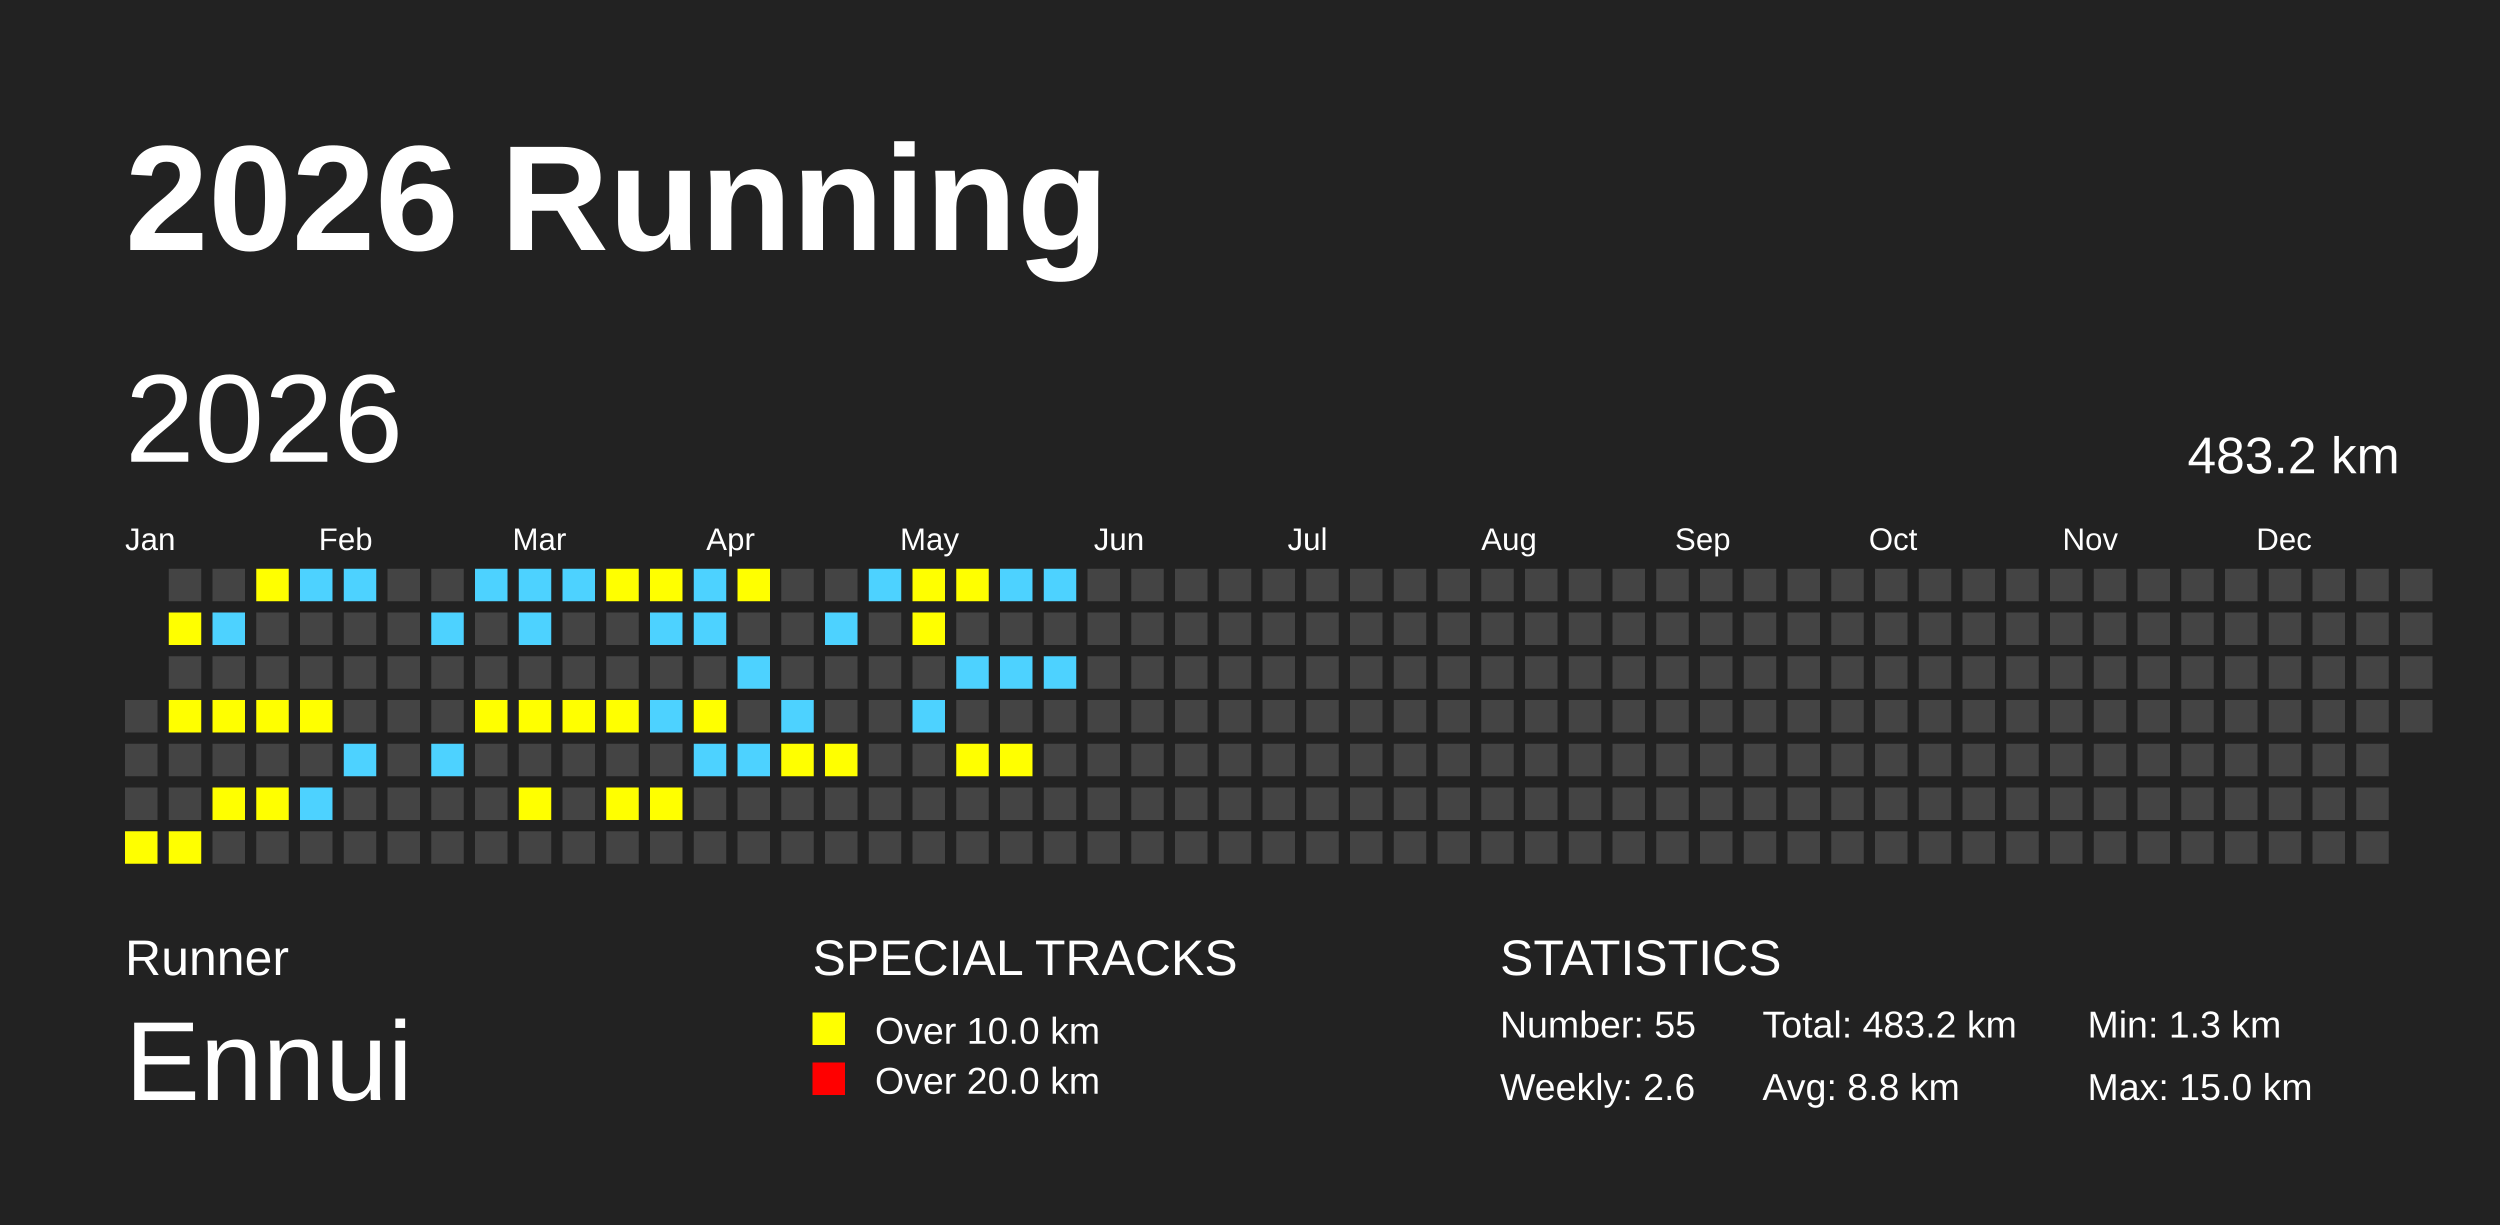
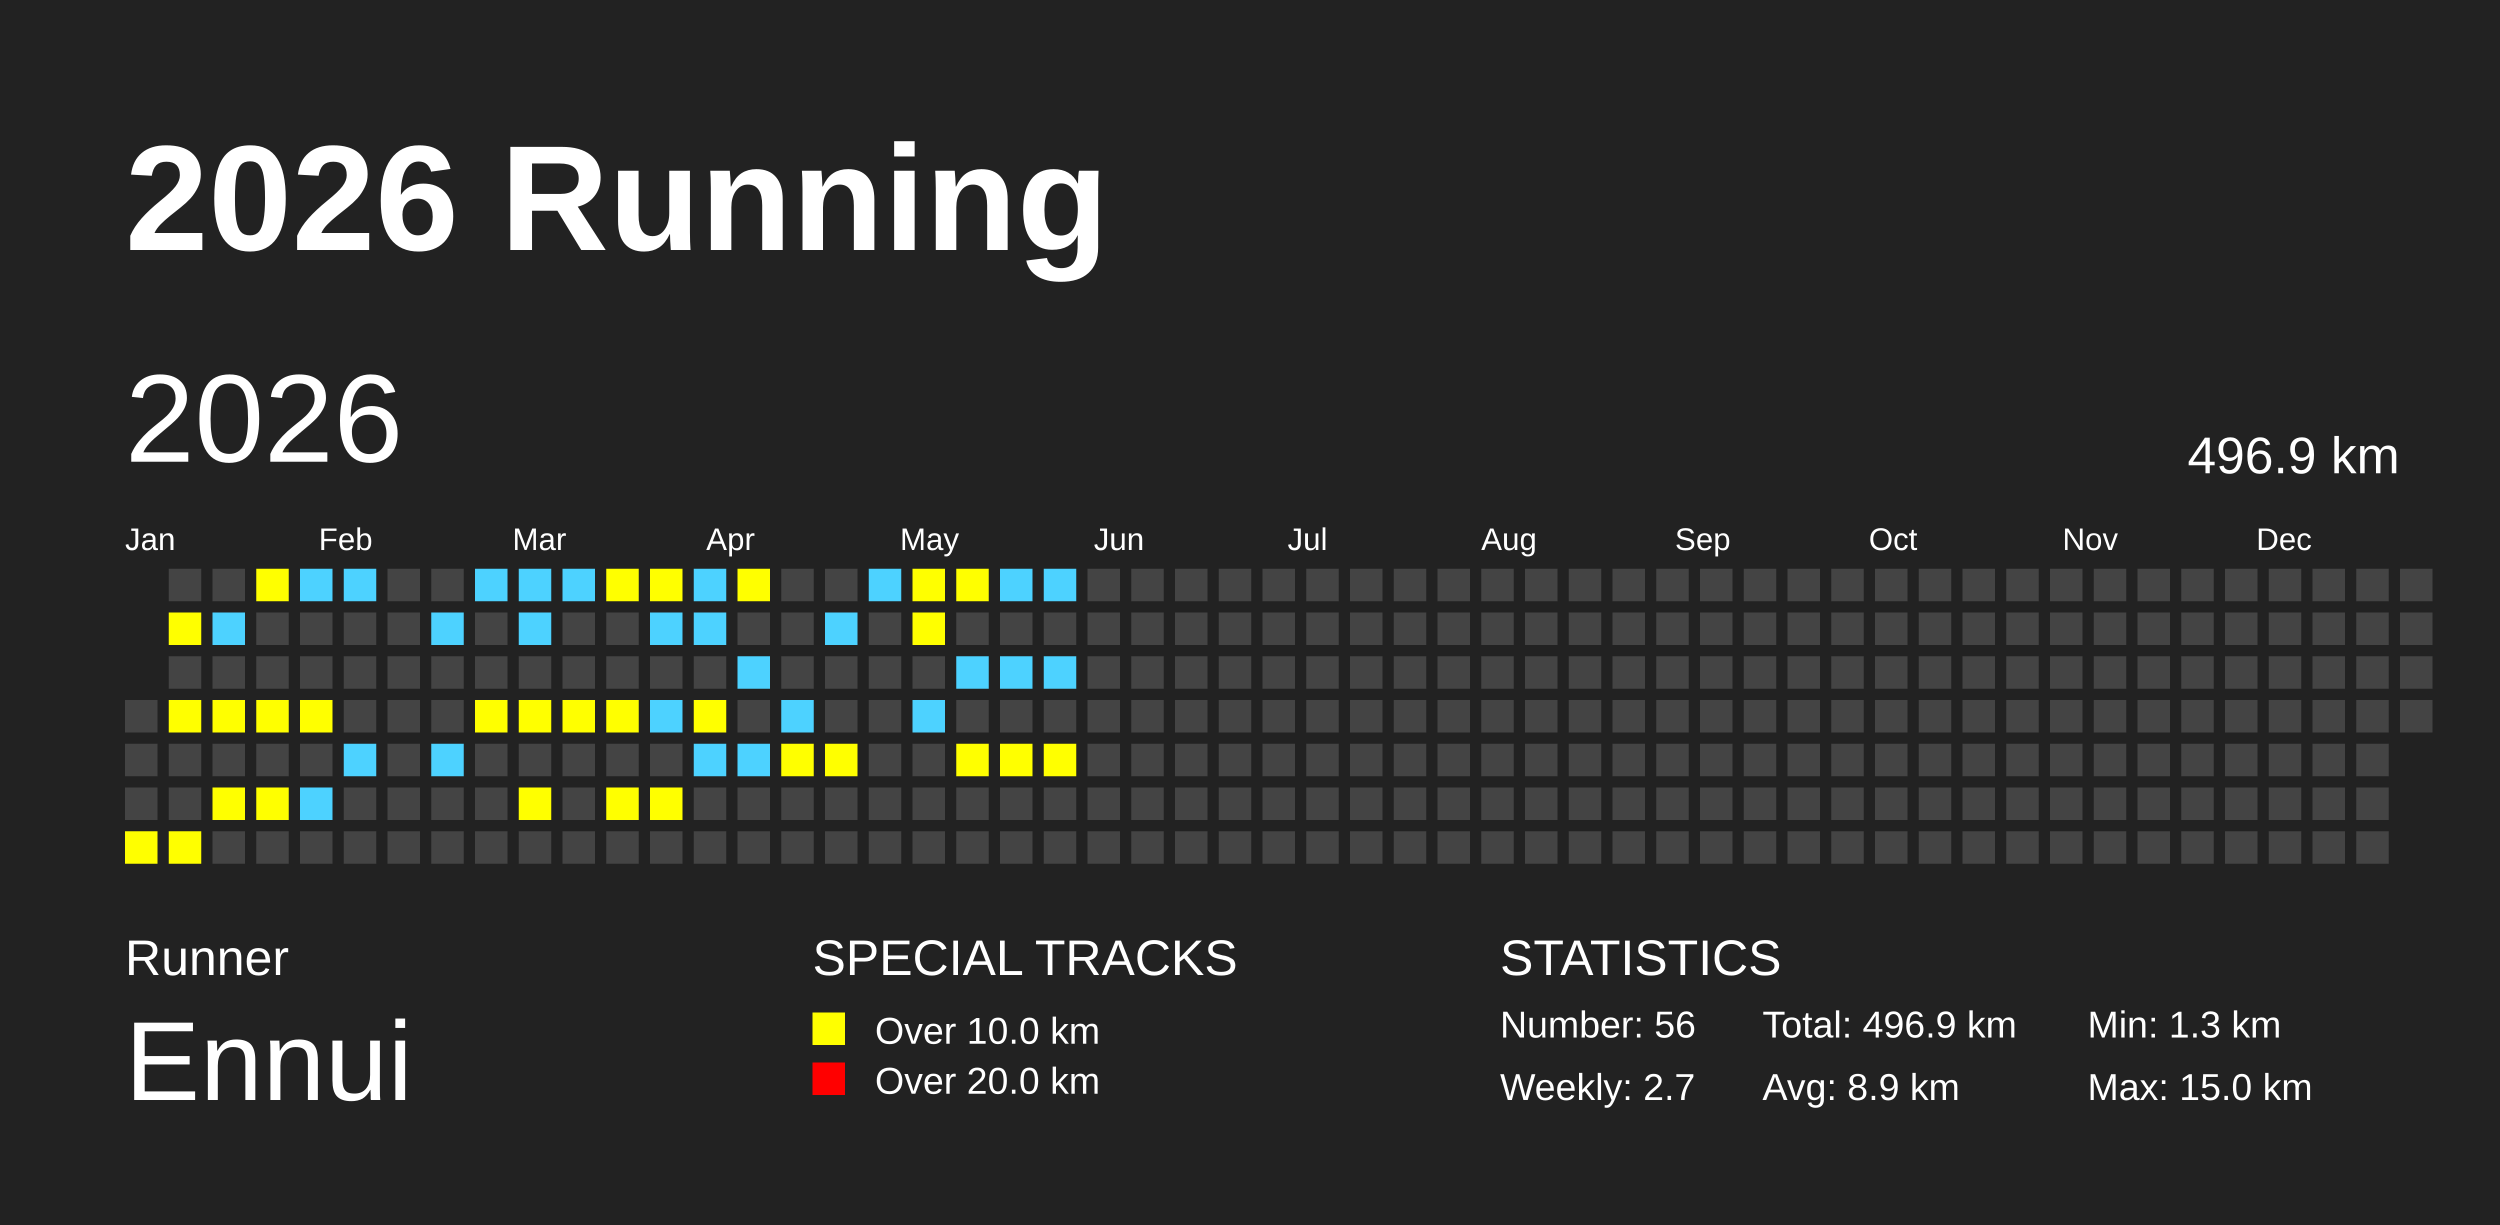
<svg xmlns="http://www.w3.org/2000/svg" baseProfile="full" height="98mm" version="1.1" viewBox="0,0,200,98" width="200mm">
  <defs />
  <rect fill="#222222" height="98" width="200" x="0" y="0" />
  <text fill="#FFFFFF" style="font-size:12px; font-family:Arial; font-weight:bold;" x="10" y="20">2026 Running</text>
  <text fill="#FFFFFF" style="font-size:4px; font-family:Arial" x="10" y="78">Runner</text>
  <text fill="#FFFFFF" style="font-size:9px; font-family:Arial" x="10" y="88">Ennui</text>
  <text fill="#FFFFFF" style="font-size:4px; font-family:Arial" x="65" y="78">SPECIAL TRACKS</text>
  <rect fill="yellow" height="2.6" width="2.6" x="65" y="81" />
  <text fill="#FFFFFF" style="font-size:3px; font-family:Arial" x="70" y="83.5">Over 10.0 km</text>
  <rect fill="red" height="2.6" width="2.6" x="65" y="85" />
  <text fill="#FFFFFF" style="font-size:3px; font-family:Arial" x="70" y="87.5">Over 20.0 km</text>
  <text fill="#FFFFFF" style="font-size:4px; font-family:Arial" x="120" y="78">STATISTICS</text>
-   <text fill="#FFFFFF" style="font-size:3px; font-family:Arial" x="120" y="83">Number: 55</text>
-   <text fill="#FFFFFF" style="font-size:3px; font-family:Arial" x="120" y="88">Weekly: 2.6</text>
-   <text fill="#FFFFFF" style="font-size:3px; font-family:Arial" x="141" y="83">Total: 483.2 km</text>
-   <text fill="#FFFFFF" style="font-size:3px; font-family:Arial" x="141" y="88">Avg: 8.8 km</text>
+   <text fill="#FFFFFF" style="font-size:3px; font-family:Arial" x="120" y="83">Number: 56</text>
+   <text fill="#FFFFFF" style="font-size:3px; font-family:Arial" x="120" y="88">Weekly: 2.7</text>
+   <text fill="#FFFFFF" style="font-size:3px; font-family:Arial" x="141" y="83">Total: 496.9 km</text>
+   <text fill="#FFFFFF" style="font-size:3px; font-family:Arial" x="141" y="88">Avg: 8.9 km</text>
  <text fill="#FFFFFF" style="font-size:3px; font-family:Arial" x="167" y="83">Min: 1.3 km</text>
  <text fill="#FFFFFF" style="font-size:3px; font-family:Arial" x="167" y="88">Max: 15.0 km</text>
  <text dominant-baseline="hanging" fill="#FFFFFF" style="font-size:10.0px; font-family:Arial;" x="10" y="30">2026</text>
-   <text dominant-baseline="hanging" fill="#FFFFFF" style="font-size:4.125px; font-family:Arial;" x="175" y="35">483.2 km</text>
+   <text dominant-baseline="hanging" fill="#FFFFFF" style="font-size:4.125px; font-family:Arial;" x="175" y="35">496.9 km</text>
  <text fill="#FFFFFF" style="font-size:2.5px; font-family:Arial" x="10.0" y="44">Jan</text>
  <text fill="#FFFFFF" style="font-size:2.5px; font-family:Arial" x="25.5" y="44">Feb</text>
  <text fill="#FFFFFF" style="font-size:2.5px; font-family:Arial" x="41.0" y="44">Mar</text>
  <text fill="#FFFFFF" style="font-size:2.5px; font-family:Arial" x="56.5" y="44">Apr</text>
  <text fill="#FFFFFF" style="font-size:2.5px; font-family:Arial" x="72.0" y="44">May</text>
  <text fill="#FFFFFF" style="font-size:2.5px; font-family:Arial" x="87.5" y="44">Jun</text>
  <text fill="#FFFFFF" style="font-size:2.5px; font-family:Arial" x="103.0" y="44">Jul</text>
  <text fill="#FFFFFF" style="font-size:2.5px; font-family:Arial" x="118.5" y="44">Aug</text>
  <text fill="#FFFFFF" style="font-size:2.5px; font-family:Arial" x="134.0" y="44">Sep</text>
  <text fill="#FFFFFF" style="font-size:2.5px; font-family:Arial" x="149.5" y="44">Oct</text>
  <text fill="#FFFFFF" style="font-size:2.5px; font-family:Arial" x="165.0" y="44">Nov</text>
  <text fill="#FFFFFF" style="font-size:2.5px; font-family:Arial" x="180.5" y="44">Dec</text>
  <rect fill="#444444" height="2.6" width="2.6" x="10.0" y="56.0" />
  <rect fill="#444444" height="2.6" width="2.6" x="10.0" y="59.5" />
  <rect fill="#444444" height="2.6" width="2.6" x="10.0" y="63.0" />
  <rect fill="yellow" height="2.6" width="2.6" x="10.0" y="66.5" />
  <rect fill="#444444" height="2.6" width="2.6" x="13.5" y="45.5" />
  <rect fill="yellow" height="2.6" width="2.6" x="13.5" y="49.0" />
  <rect fill="#444444" height="2.6" width="2.6" x="13.5" y="52.5" />
  <rect fill="yellow" height="2.6" width="2.6" x="13.5" y="56.0" />
  <rect fill="#444444" height="2.6" width="2.6" x="13.5" y="59.5" />
  <rect fill="#444444" height="2.6" width="2.6" x="13.5" y="63.0" />
  <rect fill="yellow" height="2.6" width="2.6" x="13.5" y="66.5" />
  <rect fill="#444444" height="2.6" width="2.6" x="17.0" y="45.5" />
  <rect fill="#4DD2FF" height="2.6" width="2.6" x="17.0" y="49.0" />
  <rect fill="#444444" height="2.6" width="2.6" x="17.0" y="52.5" />
  <rect fill="yellow" height="2.6" width="2.6" x="17.0" y="56.0" />
  <rect fill="#444444" height="2.6" width="2.6" x="17.0" y="59.5" />
  <rect fill="yellow" height="2.6" width="2.6" x="17.0" y="63.0" />
  <rect fill="#444444" height="2.6" width="2.6" x="17.0" y="66.5" />
  <rect fill="yellow" height="2.6" width="2.6" x="20.5" y="45.5" />
  <rect fill="#444444" height="2.6" width="2.6" x="20.5" y="49.0" />
  <rect fill="#444444" height="2.6" width="2.6" x="20.5" y="52.5" />
  <rect fill="yellow" height="2.6" width="2.6" x="20.5" y="56.0" />
  <rect fill="#444444" height="2.6" width="2.6" x="20.5" y="59.5" />
  <rect fill="yellow" height="2.6" width="2.6" x="20.5" y="63.0" />
  <rect fill="#444444" height="2.6" width="2.6" x="20.5" y="66.5" />
  <rect fill="#4DD2FF" height="2.6" width="2.6" x="24.0" y="45.5" />
  <rect fill="#444444" height="2.6" width="2.6" x="24.0" y="49.0" />
  <rect fill="#444444" height="2.6" width="2.6" x="24.0" y="52.5" />
  <rect fill="yellow" height="2.6" width="2.6" x="24.0" y="56.0" />
  <rect fill="#444444" height="2.6" width="2.6" x="24.0" y="59.5" />
  <rect fill="#4DD2FF" height="2.6" width="2.6" x="24.0" y="63.0" />
  <rect fill="#444444" height="2.6" width="2.6" x="24.0" y="66.5" />
  <rect fill="#4DD2FF" height="2.6" width="2.6" x="27.5" y="45.5" />
  <rect fill="#444444" height="2.6" width="2.6" x="27.5" y="49.0" />
  <rect fill="#444444" height="2.6" width="2.6" x="27.5" y="52.5" />
  <rect fill="#444444" height="2.6" width="2.6" x="27.5" y="56.0" />
  <rect fill="#4DD2FF" height="2.6" width="2.6" x="27.5" y="59.5" />
  <rect fill="#444444" height="2.6" width="2.6" x="27.5" y="63.0" />
  <rect fill="#444444" height="2.6" width="2.6" x="27.5" y="66.5" />
  <rect fill="#444444" height="2.6" width="2.6" x="31.0" y="45.5" />
  <rect fill="#444444" height="2.6" width="2.6" x="31.0" y="49.0" />
  <rect fill="#444444" height="2.6" width="2.6" x="31.0" y="52.5" />
  <rect fill="#444444" height="2.6" width="2.6" x="31.0" y="56.0" />
  <rect fill="#444444" height="2.6" width="2.6" x="31.0" y="59.5" />
  <rect fill="#444444" height="2.6" width="2.6" x="31.0" y="63.0" />
  <rect fill="#444444" height="2.6" width="2.6" x="31.0" y="66.5" />
  <rect fill="#444444" height="2.6" width="2.6" x="34.5" y="45.5" />
  <rect fill="#4DD2FF" height="2.6" width="2.6" x="34.5" y="49.0" />
  <rect fill="#444444" height="2.6" width="2.6" x="34.5" y="52.5" />
  <rect fill="#444444" height="2.6" width="2.6" x="34.5" y="56.0" />
  <rect fill="#4DD2FF" height="2.6" width="2.6" x="34.5" y="59.5" />
  <rect fill="#444444" height="2.6" width="2.6" x="34.5" y="63.0" />
  <rect fill="#444444" height="2.6" width="2.6" x="34.5" y="66.5" />
  <rect fill="#4DD2FF" height="2.6" width="2.6" x="38.0" y="45.5" />
  <rect fill="#444444" height="2.6" width="2.6" x="38.0" y="49.0" />
  <rect fill="#444444" height="2.6" width="2.6" x="38.0" y="52.5" />
  <rect fill="yellow" height="2.6" width="2.6" x="38.0" y="56.0" />
  <rect fill="#444444" height="2.6" width="2.6" x="38.0" y="59.5" />
  <rect fill="#444444" height="2.6" width="2.6" x="38.0" y="63.0" />
  <rect fill="#444444" height="2.6" width="2.6" x="38.0" y="66.5" />
  <rect fill="#4DD2FF" height="2.6" width="2.6" x="41.5" y="45.5" />
  <rect fill="#4DD2FF" height="2.6" width="2.6" x="41.5" y="49.0" />
  <rect fill="#444444" height="2.6" width="2.6" x="41.5" y="52.5" />
  <rect fill="yellow" height="2.6" width="2.6" x="41.5" y="56.0" />
  <rect fill="#444444" height="2.6" width="2.6" x="41.5" y="59.5" />
  <rect fill="yellow" height="2.6" width="2.6" x="41.5" y="63.0" />
  <rect fill="#444444" height="2.6" width="2.6" x="41.5" y="66.5" />
  <rect fill="#4DD2FF" height="2.6" width="2.6" x="45.0" y="45.5" />
  <rect fill="#444444" height="2.6" width="2.6" x="45.0" y="49.0" />
  <rect fill="#444444" height="2.6" width="2.6" x="45.0" y="52.5" />
  <rect fill="yellow" height="2.6" width="2.6" x="45.0" y="56.0" />
  <rect fill="#444444" height="2.6" width="2.6" x="45.0" y="59.5" />
  <rect fill="#444444" height="2.6" width="2.6" x="45.0" y="63.0" />
  <rect fill="#444444" height="2.6" width="2.6" x="45.0" y="66.5" />
  <rect fill="yellow" height="2.6" width="2.6" x="48.5" y="45.5" />
  <rect fill="#444444" height="2.6" width="2.6" x="48.5" y="49.0" />
  <rect fill="#444444" height="2.6" width="2.6" x="48.5" y="52.5" />
  <rect fill="yellow" height="2.6" width="2.6" x="48.5" y="56.0" />
  <rect fill="#444444" height="2.6" width="2.6" x="48.5" y="59.5" />
  <rect fill="yellow" height="2.6" width="2.6" x="48.5" y="63.0" />
  <rect fill="#444444" height="2.6" width="2.6" x="48.5" y="66.5" />
  <rect fill="yellow" height="2.6" width="2.6" x="52.0" y="45.5" />
  <rect fill="#4DD2FF" height="2.6" width="2.6" x="52.0" y="49.0" />
  <rect fill="#444444" height="2.6" width="2.6" x="52.0" y="52.5" />
  <rect fill="#4DD2FF" height="2.6" width="2.6" x="52.0" y="56.0" />
  <rect fill="#444444" height="2.6" width="2.6" x="52.0" y="59.5" />
  <rect fill="yellow" height="2.6" width="2.6" x="52.0" y="63.0" />
  <rect fill="#444444" height="2.6" width="2.6" x="52.0" y="66.5" />
  <rect fill="#4DD2FF" height="2.6" width="2.6" x="55.5" y="45.5" />
  <rect fill="#4DD2FF" height="2.6" width="2.6" x="55.5" y="49.0" />
  <rect fill="#444444" height="2.6" width="2.6" x="55.5" y="52.5" />
  <rect fill="yellow" height="2.6" width="2.6" x="55.5" y="56.0" />
  <rect fill="#4DD2FF" height="2.6" width="2.6" x="55.5" y="59.5" />
  <rect fill="#444444" height="2.6" width="2.6" x="55.5" y="63.0" />
  <rect fill="#444444" height="2.6" width="2.6" x="55.5" y="66.5" />
  <rect fill="yellow" height="2.6" width="2.6" x="59.0" y="45.5" />
  <rect fill="#444444" height="2.6" width="2.6" x="59.0" y="49.0" />
  <rect fill="#4DD2FF" height="2.6" width="2.6" x="59.0" y="52.5" />
  <rect fill="#444444" height="2.6" width="2.6" x="59.0" y="56.0" />
  <rect fill="#4DD2FF" height="2.6" width="2.6" x="59.0" y="59.5" />
  <rect fill="#444444" height="2.6" width="2.6" x="59.0" y="63.0" />
  <rect fill="#444444" height="2.6" width="2.6" x="59.0" y="66.5" />
  <rect fill="#444444" height="2.6" width="2.6" x="62.5" y="45.5" />
  <rect fill="#444444" height="2.6" width="2.6" x="62.5" y="49.0" />
  <rect fill="#444444" height="2.6" width="2.6" x="62.5" y="52.5" />
  <rect fill="#4DD2FF" height="2.6" width="2.6" x="62.5" y="56.0" />
  <rect fill="yellow" height="2.6" width="2.6" x="62.5" y="59.5" />
  <rect fill="#444444" height="2.6" width="2.6" x="62.5" y="63.0" />
  <rect fill="#444444" height="2.6" width="2.6" x="62.5" y="66.5" />
  <rect fill="#444444" height="2.6" width="2.6" x="66.0" y="45.5" />
  <rect fill="#4DD2FF" height="2.6" width="2.6" x="66.0" y="49.0" />
  <rect fill="#444444" height="2.6" width="2.6" x="66.0" y="52.5" />
  <rect fill="#444444" height="2.6" width="2.6" x="66.0" y="56.0" />
  <rect fill="yellow" height="2.6" width="2.6" x="66.0" y="59.5" />
  <rect fill="#444444" height="2.6" width="2.6" x="66.0" y="63.0" />
  <rect fill="#444444" height="2.6" width="2.6" x="66.0" y="66.5" />
  <rect fill="#4DD2FF" height="2.6" width="2.6" x="69.5" y="45.5" />
  <rect fill="#444444" height="2.6" width="2.6" x="69.5" y="49.0" />
  <rect fill="#444444" height="2.6" width="2.6" x="69.5" y="52.5" />
  <rect fill="#444444" height="2.6" width="2.6" x="69.5" y="56.0" />
  <rect fill="#444444" height="2.6" width="2.6" x="69.5" y="59.5" />
  <rect fill="#444444" height="2.6" width="2.6" x="69.5" y="63.0" />
  <rect fill="#444444" height="2.6" width="2.6" x="69.5" y="66.5" />
  <rect fill="yellow" height="2.6" width="2.6" x="73.0" y="45.5" />
  <rect fill="yellow" height="2.6" width="2.6" x="73.0" y="49.0" />
  <rect fill="#444444" height="2.6" width="2.6" x="73.0" y="52.5" />
  <rect fill="#4DD2FF" height="2.6" width="2.6" x="73.0" y="56.0" />
  <rect fill="#444444" height="2.6" width="2.6" x="73.0" y="59.5" />
  <rect fill="#444444" height="2.6" width="2.6" x="73.0" y="63.0" />
  <rect fill="#444444" height="2.6" width="2.6" x="73.0" y="66.5" />
  <rect fill="yellow" height="2.6" width="2.6" x="76.5" y="45.5" />
  <rect fill="#444444" height="2.6" width="2.6" x="76.5" y="49.0" />
  <rect fill="#4DD2FF" height="2.6" width="2.6" x="76.5" y="52.5" />
  <rect fill="#444444" height="2.6" width="2.6" x="76.5" y="56.0" />
  <rect fill="yellow" height="2.6" width="2.6" x="76.5" y="59.5" />
  <rect fill="#444444" height="2.6" width="2.6" x="76.5" y="63.0" />
  <rect fill="#444444" height="2.6" width="2.6" x="76.5" y="66.5" />
  <rect fill="#4DD2FF" height="2.6" width="2.6" x="80.0" y="45.5" />
  <rect fill="#444444" height="2.6" width="2.6" x="80.0" y="49.0" />
  <rect fill="#4DD2FF" height="2.6" width="2.6" x="80.0" y="52.5" />
  <rect fill="#444444" height="2.6" width="2.6" x="80.0" y="56.0" />
  <rect fill="yellow" height="2.6" width="2.6" x="80.0" y="59.5" />
  <rect fill="#444444" height="2.6" width="2.6" x="80.0" y="63.0" />
  <rect fill="#444444" height="2.6" width="2.6" x="80.0" y="66.5" />
  <rect fill="#4DD2FF" height="2.6" width="2.6" x="83.5" y="45.5" />
  <rect fill="#444444" height="2.6" width="2.6" x="83.5" y="49.0" />
  <rect fill="#4DD2FF" height="2.6" width="2.6" x="83.5" y="52.5" />
  <rect fill="#444444" height="2.6" width="2.6" x="83.5" y="56.0" />
-   <rect fill="#444444" height="2.6" width="2.6" x="83.5" y="59.5" />
+   <rect fill="yellow" height="2.6" width="2.6" x="83.5" y="59.5" />
  <rect fill="#444444" height="2.6" width="2.6" x="83.5" y="63.0" />
  <rect fill="#444444" height="2.6" width="2.6" x="83.5" y="66.5" />
  <rect fill="#444444" height="2.6" width="2.6" x="87.0" y="45.5" />
  <rect fill="#444444" height="2.6" width="2.6" x="87.0" y="49.0" />
  <rect fill="#444444" height="2.6" width="2.6" x="87.0" y="52.5" />
  <rect fill="#444444" height="2.6" width="2.6" x="87.0" y="56.0" />
  <rect fill="#444444" height="2.6" width="2.6" x="87.0" y="59.5" />
  <rect fill="#444444" height="2.6" width="2.6" x="87.0" y="63.0" />
  <rect fill="#444444" height="2.6" width="2.6" x="87.0" y="66.5" />
  <rect fill="#444444" height="2.6" width="2.6" x="90.5" y="45.5" />
  <rect fill="#444444" height="2.6" width="2.6" x="90.5" y="49.0" />
  <rect fill="#444444" height="2.6" width="2.6" x="90.5" y="52.5" />
  <rect fill="#444444" height="2.6" width="2.6" x="90.5" y="56.0" />
  <rect fill="#444444" height="2.6" width="2.6" x="90.5" y="59.5" />
  <rect fill="#444444" height="2.6" width="2.6" x="90.5" y="63.0" />
  <rect fill="#444444" height="2.6" width="2.6" x="90.5" y="66.5" />
  <rect fill="#444444" height="2.6" width="2.6" x="94.0" y="45.5" />
  <rect fill="#444444" height="2.6" width="2.6" x="94.0" y="49.0" />
  <rect fill="#444444" height="2.6" width="2.6" x="94.0" y="52.5" />
  <rect fill="#444444" height="2.6" width="2.6" x="94.0" y="56.0" />
  <rect fill="#444444" height="2.6" width="2.6" x="94.0" y="59.5" />
  <rect fill="#444444" height="2.6" width="2.6" x="94.0" y="63.0" />
  <rect fill="#444444" height="2.6" width="2.6" x="94.0" y="66.5" />
  <rect fill="#444444" height="2.6" width="2.6" x="97.5" y="45.5" />
  <rect fill="#444444" height="2.6" width="2.6" x="97.5" y="49.0" />
  <rect fill="#444444" height="2.6" width="2.6" x="97.5" y="52.5" />
  <rect fill="#444444" height="2.6" width="2.6" x="97.5" y="56.0" />
  <rect fill="#444444" height="2.6" width="2.6" x="97.5" y="59.5" />
  <rect fill="#444444" height="2.6" width="2.6" x="97.5" y="63.0" />
  <rect fill="#444444" height="2.6" width="2.6" x="97.5" y="66.5" />
  <rect fill="#444444" height="2.6" width="2.6" x="101.0" y="45.5" />
  <rect fill="#444444" height="2.6" width="2.6" x="101.0" y="49.0" />
  <rect fill="#444444" height="2.6" width="2.6" x="101.0" y="52.5" />
  <rect fill="#444444" height="2.6" width="2.6" x="101.0" y="56.0" />
  <rect fill="#444444" height="2.6" width="2.6" x="101.0" y="59.5" />
  <rect fill="#444444" height="2.6" width="2.6" x="101.0" y="63.0" />
  <rect fill="#444444" height="2.6" width="2.6" x="101.0" y="66.5" />
  <rect fill="#444444" height="2.6" width="2.6" x="104.5" y="45.5" />
  <rect fill="#444444" height="2.6" width="2.6" x="104.5" y="49.0" />
  <rect fill="#444444" height="2.6" width="2.6" x="104.5" y="52.5" />
  <rect fill="#444444" height="2.6" width="2.6" x="104.5" y="56.0" />
  <rect fill="#444444" height="2.6" width="2.6" x="104.5" y="59.5" />
  <rect fill="#444444" height="2.6" width="2.6" x="104.5" y="63.0" />
  <rect fill="#444444" height="2.6" width="2.6" x="104.5" y="66.5" />
  <rect fill="#444444" height="2.6" width="2.6" x="108.0" y="45.5" />
  <rect fill="#444444" height="2.6" width="2.6" x="108.0" y="49.0" />
  <rect fill="#444444" height="2.6" width="2.6" x="108.0" y="52.5" />
  <rect fill="#444444" height="2.6" width="2.6" x="108.0" y="56.0" />
  <rect fill="#444444" height="2.6" width="2.6" x="108.0" y="59.5" />
  <rect fill="#444444" height="2.6" width="2.6" x="108.0" y="63.0" />
  <rect fill="#444444" height="2.6" width="2.6" x="108.0" y="66.5" />
  <rect fill="#444444" height="2.6" width="2.6" x="111.5" y="45.5" />
  <rect fill="#444444" height="2.6" width="2.6" x="111.5" y="49.0" />
  <rect fill="#444444" height="2.6" width="2.6" x="111.5" y="52.5" />
  <rect fill="#444444" height="2.6" width="2.6" x="111.5" y="56.0" />
  <rect fill="#444444" height="2.6" width="2.6" x="111.5" y="59.5" />
  <rect fill="#444444" height="2.6" width="2.6" x="111.5" y="63.0" />
  <rect fill="#444444" height="2.6" width="2.6" x="111.5" y="66.5" />
  <rect fill="#444444" height="2.6" width="2.6" x="115.0" y="45.5" />
  <rect fill="#444444" height="2.6" width="2.6" x="115.0" y="49.0" />
  <rect fill="#444444" height="2.6" width="2.6" x="115.0" y="52.5" />
  <rect fill="#444444" height="2.6" width="2.6" x="115.0" y="56.0" />
  <rect fill="#444444" height="2.6" width="2.6" x="115.0" y="59.5" />
  <rect fill="#444444" height="2.6" width="2.6" x="115.0" y="63.0" />
  <rect fill="#444444" height="2.6" width="2.6" x="115.0" y="66.5" />
  <rect fill="#444444" height="2.6" width="2.6" x="118.5" y="45.5" />
  <rect fill="#444444" height="2.6" width="2.6" x="118.5" y="49.0" />
  <rect fill="#444444" height="2.6" width="2.6" x="118.5" y="52.5" />
  <rect fill="#444444" height="2.6" width="2.6" x="118.5" y="56.0" />
  <rect fill="#444444" height="2.6" width="2.6" x="118.5" y="59.5" />
  <rect fill="#444444" height="2.6" width="2.6" x="118.5" y="63.0" />
  <rect fill="#444444" height="2.6" width="2.6" x="118.5" y="66.5" />
  <rect fill="#444444" height="2.6" width="2.6" x="122.0" y="45.5" />
  <rect fill="#444444" height="2.6" width="2.6" x="122.0" y="49.0" />
  <rect fill="#444444" height="2.6" width="2.6" x="122.0" y="52.5" />
  <rect fill="#444444" height="2.6" width="2.6" x="122.0" y="56.0" />
  <rect fill="#444444" height="2.6" width="2.6" x="122.0" y="59.5" />
  <rect fill="#444444" height="2.6" width="2.6" x="122.0" y="63.0" />
  <rect fill="#444444" height="2.6" width="2.6" x="122.0" y="66.5" />
  <rect fill="#444444" height="2.6" width="2.6" x="125.5" y="45.5" />
  <rect fill="#444444" height="2.6" width="2.6" x="125.5" y="49.0" />
  <rect fill="#444444" height="2.6" width="2.6" x="125.5" y="52.5" />
  <rect fill="#444444" height="2.6" width="2.6" x="125.5" y="56.0" />
  <rect fill="#444444" height="2.6" width="2.6" x="125.5" y="59.5" />
  <rect fill="#444444" height="2.6" width="2.6" x="125.5" y="63.0" />
  <rect fill="#444444" height="2.6" width="2.6" x="125.5" y="66.5" />
  <rect fill="#444444" height="2.6" width="2.6" x="129.0" y="45.5" />
  <rect fill="#444444" height="2.6" width="2.6" x="129.0" y="49.0" />
  <rect fill="#444444" height="2.6" width="2.6" x="129.0" y="52.5" />
  <rect fill="#444444" height="2.6" width="2.6" x="129.0" y="56.0" />
  <rect fill="#444444" height="2.6" width="2.6" x="129.0" y="59.5" />
  <rect fill="#444444" height="2.6" width="2.6" x="129.0" y="63.0" />
  <rect fill="#444444" height="2.6" width="2.6" x="129.0" y="66.5" />
  <rect fill="#444444" height="2.6" width="2.6" x="132.5" y="45.5" />
  <rect fill="#444444" height="2.6" width="2.6" x="132.5" y="49.0" />
  <rect fill="#444444" height="2.6" width="2.6" x="132.5" y="52.5" />
  <rect fill="#444444" height="2.6" width="2.6" x="132.5" y="56.0" />
  <rect fill="#444444" height="2.6" width="2.6" x="132.5" y="59.5" />
  <rect fill="#444444" height="2.6" width="2.6" x="132.5" y="63.0" />
  <rect fill="#444444" height="2.6" width="2.6" x="132.5" y="66.5" />
  <rect fill="#444444" height="2.6" width="2.6" x="136.0" y="45.5" />
  <rect fill="#444444" height="2.6" width="2.6" x="136.0" y="49.0" />
  <rect fill="#444444" height="2.6" width="2.6" x="136.0" y="52.5" />
  <rect fill="#444444" height="2.6" width="2.6" x="136.0" y="56.0" />
  <rect fill="#444444" height="2.6" width="2.6" x="136.0" y="59.5" />
  <rect fill="#444444" height="2.6" width="2.6" x="136.0" y="63.0" />
  <rect fill="#444444" height="2.6" width="2.6" x="136.0" y="66.5" />
  <rect fill="#444444" height="2.6" width="2.6" x="139.5" y="45.5" />
  <rect fill="#444444" height="2.6" width="2.6" x="139.5" y="49.0" />
  <rect fill="#444444" height="2.6" width="2.6" x="139.5" y="52.5" />
  <rect fill="#444444" height="2.6" width="2.6" x="139.5" y="56.0" />
  <rect fill="#444444" height="2.6" width="2.6" x="139.5" y="59.5" />
  <rect fill="#444444" height="2.6" width="2.6" x="139.5" y="63.0" />
  <rect fill="#444444" height="2.6" width="2.6" x="139.5" y="66.5" />
  <rect fill="#444444" height="2.6" width="2.6" x="143.0" y="45.5" />
  <rect fill="#444444" height="2.6" width="2.6" x="143.0" y="49.0" />
  <rect fill="#444444" height="2.6" width="2.6" x="143.0" y="52.5" />
  <rect fill="#444444" height="2.6" width="2.6" x="143.0" y="56.0" />
  <rect fill="#444444" height="2.6" width="2.6" x="143.0" y="59.5" />
  <rect fill="#444444" height="2.6" width="2.6" x="143.0" y="63.0" />
  <rect fill="#444444" height="2.6" width="2.6" x="143.0" y="66.5" />
  <rect fill="#444444" height="2.6" width="2.6" x="146.5" y="45.5" />
  <rect fill="#444444" height="2.6" width="2.6" x="146.5" y="49.0" />
  <rect fill="#444444" height="2.6" width="2.6" x="146.5" y="52.5" />
  <rect fill="#444444" height="2.6" width="2.6" x="146.5" y="56.0" />
  <rect fill="#444444" height="2.6" width="2.6" x="146.5" y="59.5" />
  <rect fill="#444444" height="2.6" width="2.6" x="146.5" y="63.0" />
  <rect fill="#444444" height="2.6" width="2.6" x="146.5" y="66.5" />
  <rect fill="#444444" height="2.6" width="2.6" x="150.0" y="45.5" />
  <rect fill="#444444" height="2.6" width="2.6" x="150.0" y="49.0" />
  <rect fill="#444444" height="2.6" width="2.6" x="150.0" y="52.5" />
  <rect fill="#444444" height="2.6" width="2.6" x="150.0" y="56.0" />
  <rect fill="#444444" height="2.6" width="2.6" x="150.0" y="59.5" />
  <rect fill="#444444" height="2.6" width="2.6" x="150.0" y="63.0" />
  <rect fill="#444444" height="2.6" width="2.6" x="150.0" y="66.5" />
  <rect fill="#444444" height="2.6" width="2.6" x="153.5" y="45.5" />
  <rect fill="#444444" height="2.6" width="2.6" x="153.5" y="49.0" />
  <rect fill="#444444" height="2.6" width="2.6" x="153.5" y="52.5" />
  <rect fill="#444444" height="2.6" width="2.6" x="153.5" y="56.0" />
  <rect fill="#444444" height="2.6" width="2.6" x="153.5" y="59.5" />
  <rect fill="#444444" height="2.6" width="2.6" x="153.5" y="63.0" />
  <rect fill="#444444" height="2.6" width="2.6" x="153.5" y="66.5" />
  <rect fill="#444444" height="2.6" width="2.6" x="157.0" y="45.5" />
  <rect fill="#444444" height="2.6" width="2.6" x="157.0" y="49.0" />
  <rect fill="#444444" height="2.6" width="2.6" x="157.0" y="52.5" />
  <rect fill="#444444" height="2.6" width="2.6" x="157.0" y="56.0" />
  <rect fill="#444444" height="2.6" width="2.6" x="157.0" y="59.5" />
  <rect fill="#444444" height="2.6" width="2.6" x="157.0" y="63.0" />
  <rect fill="#444444" height="2.6" width="2.6" x="157.0" y="66.5" />
  <rect fill="#444444" height="2.6" width="2.6" x="160.5" y="45.5" />
  <rect fill="#444444" height="2.6" width="2.6" x="160.5" y="49.0" />
  <rect fill="#444444" height="2.6" width="2.6" x="160.5" y="52.5" />
  <rect fill="#444444" height="2.6" width="2.6" x="160.5" y="56.0" />
  <rect fill="#444444" height="2.6" width="2.6" x="160.5" y="59.5" />
  <rect fill="#444444" height="2.6" width="2.6" x="160.5" y="63.0" />
  <rect fill="#444444" height="2.6" width="2.6" x="160.5" y="66.5" />
  <rect fill="#444444" height="2.6" width="2.6" x="164.0" y="45.5" />
  <rect fill="#444444" height="2.6" width="2.6" x="164.0" y="49.0" />
  <rect fill="#444444" height="2.6" width="2.6" x="164.0" y="52.5" />
  <rect fill="#444444" height="2.6" width="2.6" x="164.0" y="56.0" />
  <rect fill="#444444" height="2.6" width="2.6" x="164.0" y="59.5" />
  <rect fill="#444444" height="2.6" width="2.6" x="164.0" y="63.0" />
  <rect fill="#444444" height="2.6" width="2.6" x="164.0" y="66.5" />
  <rect fill="#444444" height="2.6" width="2.6" x="167.5" y="45.5" />
  <rect fill="#444444" height="2.6" width="2.6" x="167.5" y="49.0" />
  <rect fill="#444444" height="2.6" width="2.6" x="167.5" y="52.5" />
  <rect fill="#444444" height="2.6" width="2.6" x="167.5" y="56.0" />
  <rect fill="#444444" height="2.6" width="2.6" x="167.5" y="59.5" />
  <rect fill="#444444" height="2.6" width="2.6" x="167.5" y="63.0" />
  <rect fill="#444444" height="2.6" width="2.6" x="167.5" y="66.5" />
  <rect fill="#444444" height="2.6" width="2.6" x="171.0" y="45.5" />
  <rect fill="#444444" height="2.6" width="2.6" x="171.0" y="49.0" />
  <rect fill="#444444" height="2.6" width="2.6" x="171.0" y="52.5" />
  <rect fill="#444444" height="2.6" width="2.6" x="171.0" y="56.0" />
  <rect fill="#444444" height="2.6" width="2.6" x="171.0" y="59.5" />
  <rect fill="#444444" height="2.6" width="2.6" x="171.0" y="63.0" />
  <rect fill="#444444" height="2.6" width="2.6" x="171.0" y="66.5" />
  <rect fill="#444444" height="2.6" width="2.6" x="174.5" y="45.5" />
  <rect fill="#444444" height="2.6" width="2.6" x="174.5" y="49.0" />
  <rect fill="#444444" height="2.6" width="2.6" x="174.5" y="52.5" />
  <rect fill="#444444" height="2.6" width="2.6" x="174.5" y="56.0" />
  <rect fill="#444444" height="2.6" width="2.6" x="174.5" y="59.5" />
  <rect fill="#444444" height="2.6" width="2.6" x="174.5" y="63.0" />
  <rect fill="#444444" height="2.6" width="2.6" x="174.5" y="66.5" />
  <rect fill="#444444" height="2.6" width="2.6" x="178.0" y="45.5" />
  <rect fill="#444444" height="2.6" width="2.6" x="178.0" y="49.0" />
  <rect fill="#444444" height="2.6" width="2.6" x="178.0" y="52.5" />
  <rect fill="#444444" height="2.6" width="2.6" x="178.0" y="56.0" />
  <rect fill="#444444" height="2.6" width="2.6" x="178.0" y="59.5" />
  <rect fill="#444444" height="2.6" width="2.6" x="178.0" y="63.0" />
  <rect fill="#444444" height="2.6" width="2.6" x="178.0" y="66.5" />
  <rect fill="#444444" height="2.6" width="2.6" x="181.5" y="45.5" />
  <rect fill="#444444" height="2.6" width="2.6" x="181.5" y="49.0" />
  <rect fill="#444444" height="2.6" width="2.6" x="181.5" y="52.5" />
  <rect fill="#444444" height="2.6" width="2.6" x="181.5" y="56.0" />
  <rect fill="#444444" height="2.6" width="2.6" x="181.5" y="59.5" />
  <rect fill="#444444" height="2.6" width="2.6" x="181.5" y="63.0" />
  <rect fill="#444444" height="2.6" width="2.6" x="181.5" y="66.5" />
  <rect fill="#444444" height="2.6" width="2.6" x="185.0" y="45.5" />
  <rect fill="#444444" height="2.6" width="2.6" x="185.0" y="49.0" />
  <rect fill="#444444" height="2.6" width="2.6" x="185.0" y="52.5" />
  <rect fill="#444444" height="2.6" width="2.6" x="185.0" y="56.0" />
  <rect fill="#444444" height="2.6" width="2.6" x="185.0" y="59.5" />
  <rect fill="#444444" height="2.6" width="2.6" x="185.0" y="63.0" />
  <rect fill="#444444" height="2.6" width="2.6" x="185.0" y="66.5" />
  <rect fill="#444444" height="2.6" width="2.6" x="188.5" y="45.5" />
  <rect fill="#444444" height="2.6" width="2.6" x="188.5" y="49.0" />
  <rect fill="#444444" height="2.6" width="2.6" x="188.5" y="52.5" />
  <rect fill="#444444" height="2.6" width="2.6" x="188.5" y="56.0" />
  <rect fill="#444444" height="2.6" width="2.6" x="188.5" y="59.5" />
  <rect fill="#444444" height="2.6" width="2.6" x="188.5" y="63.0" />
  <rect fill="#444444" height="2.6" width="2.6" x="188.5" y="66.5" />
  <rect fill="#444444" height="2.6" width="2.6" x="192.0" y="45.5" />
  <rect fill="#444444" height="2.6" width="2.6" x="192.0" y="49.0" />
  <rect fill="#444444" height="2.6" width="2.6" x="192.0" y="52.5" />
  <rect fill="#444444" height="2.6" width="2.6" x="192.0" y="56.0" />
</svg>
